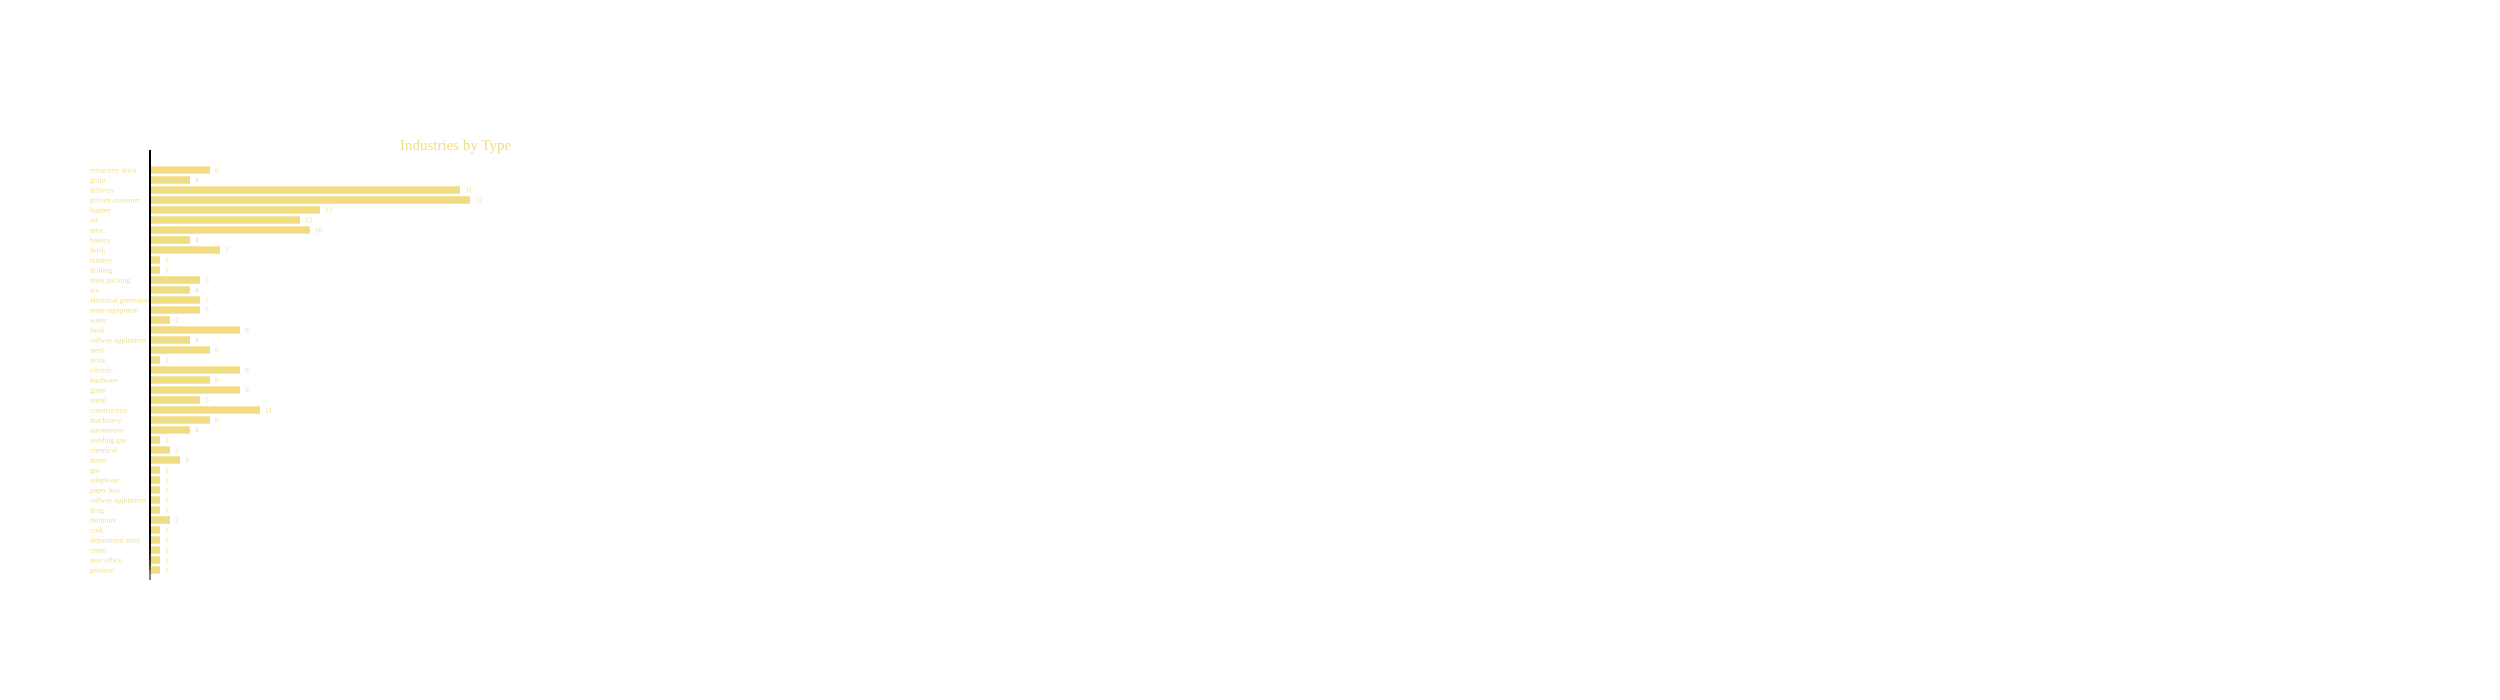
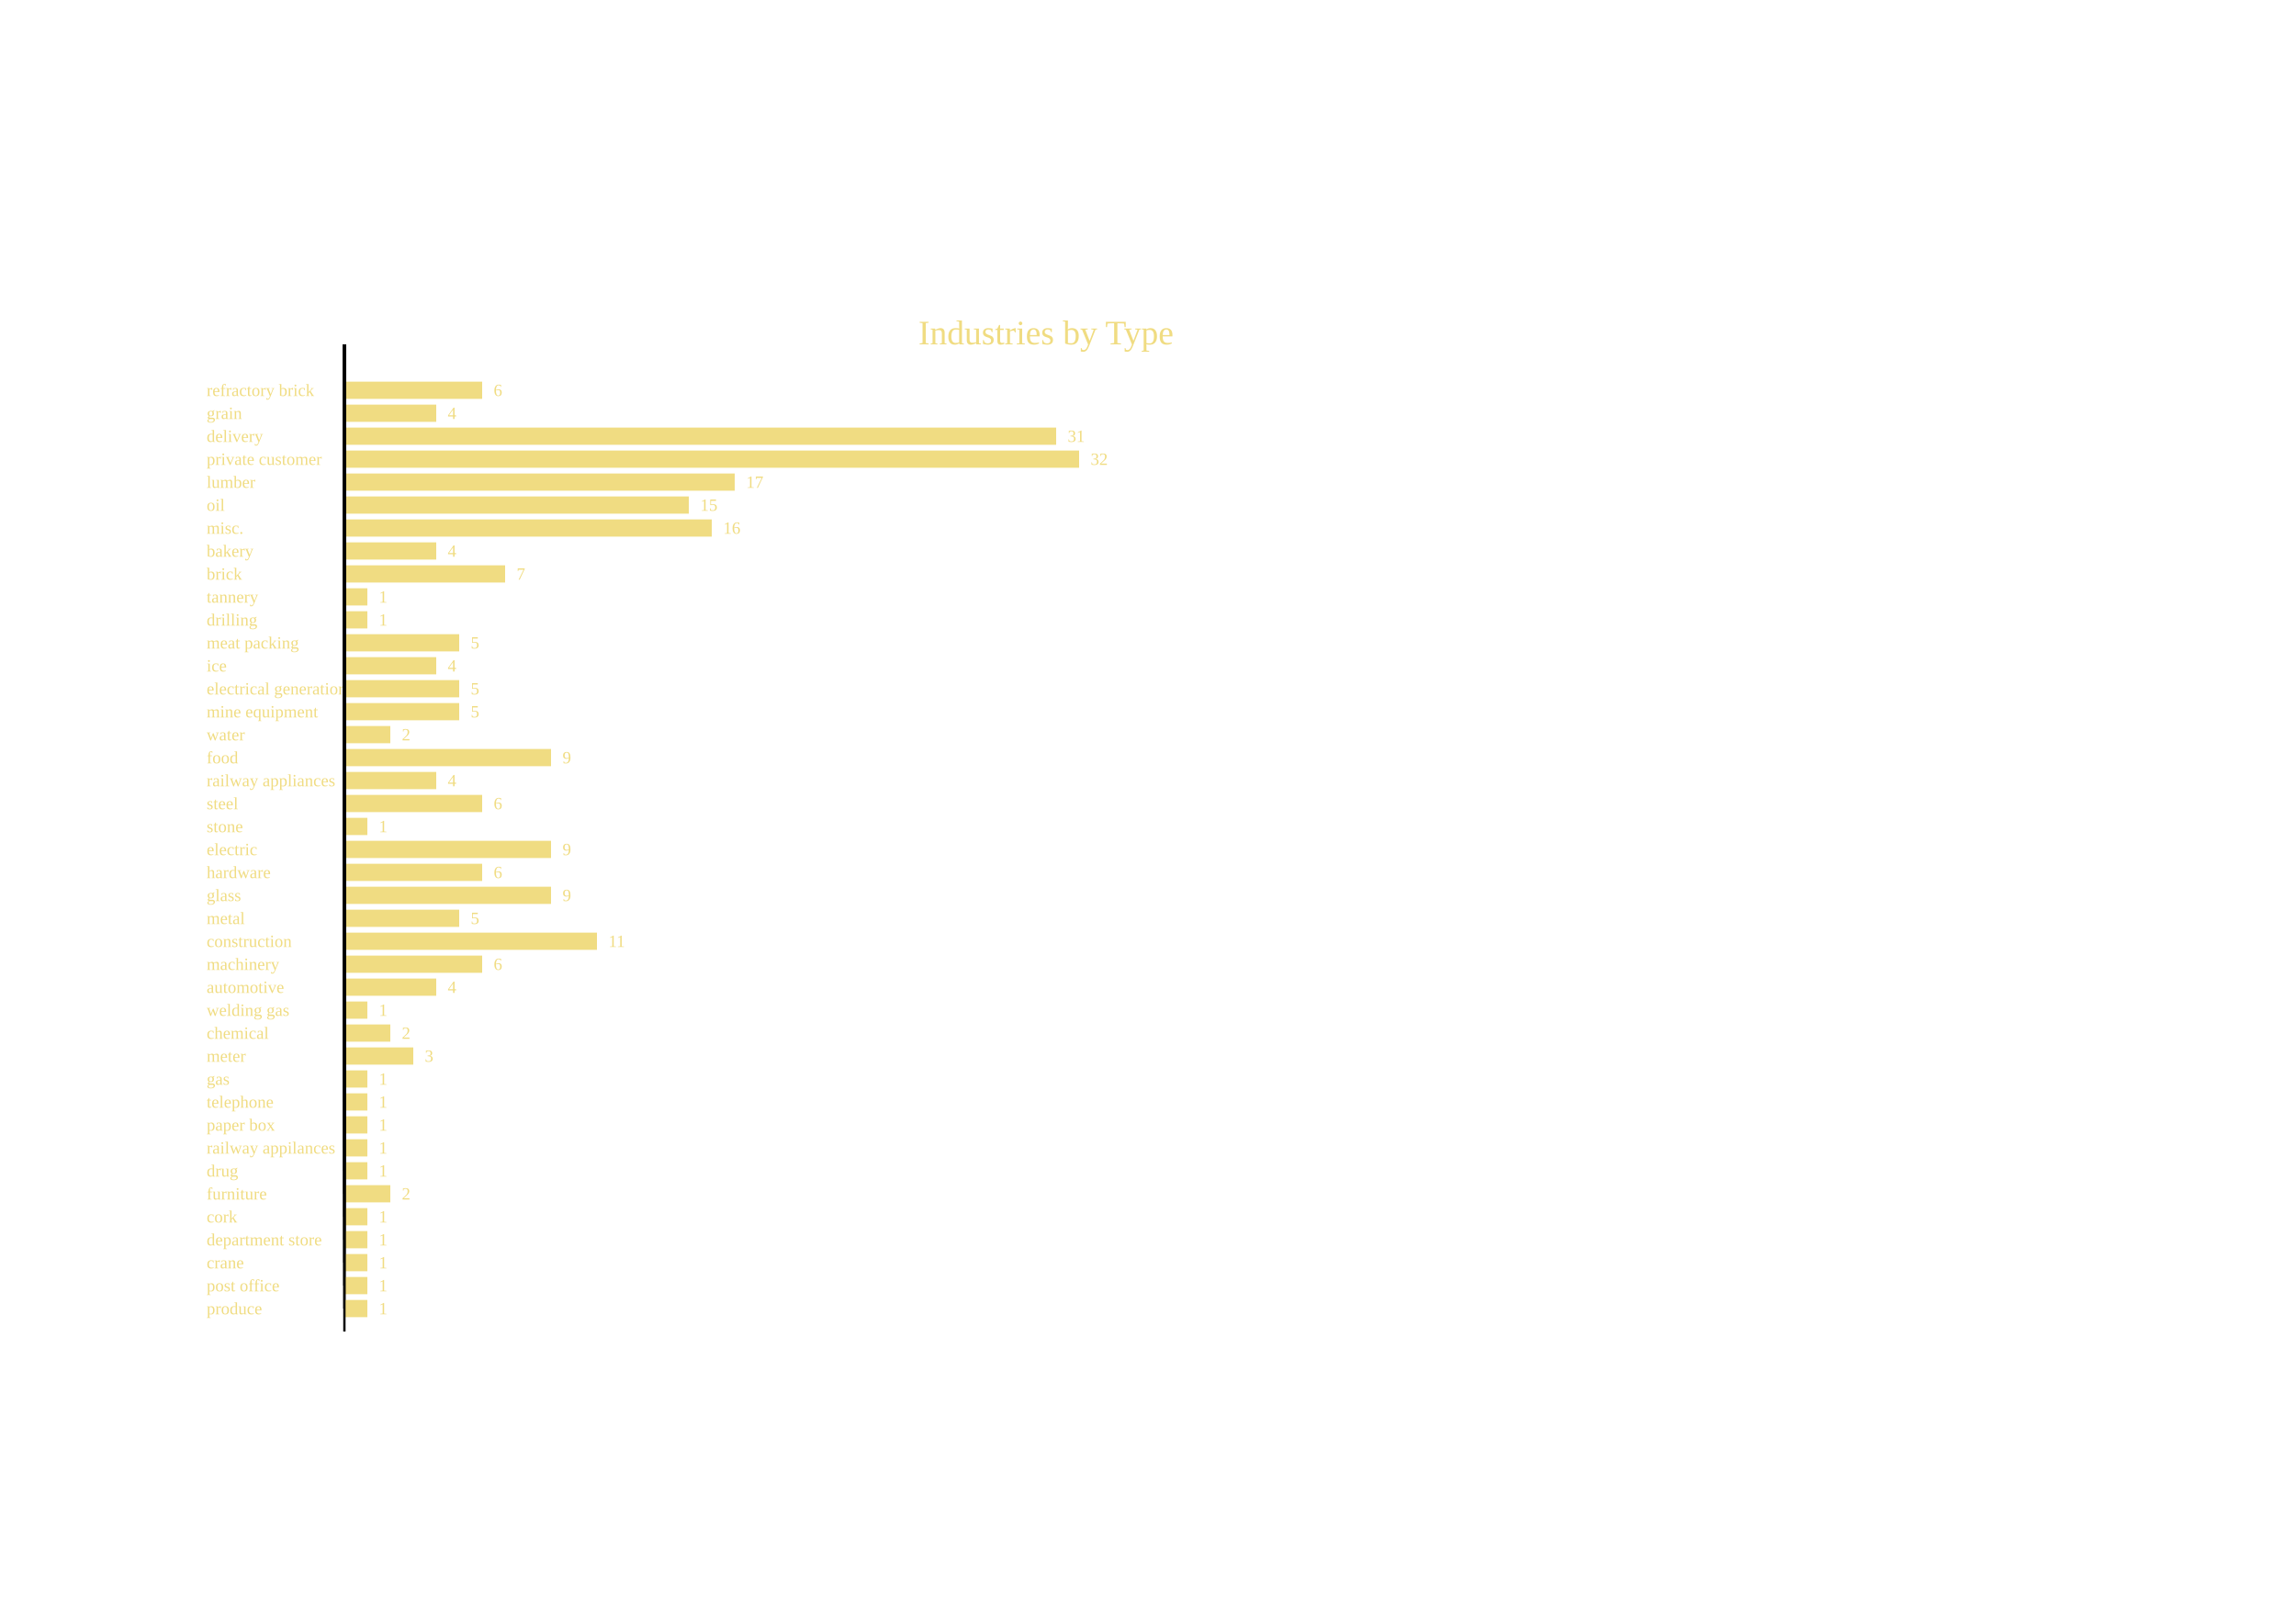
- <svg xmlns="http://www.w3.org/2000/svg" viewBox="0 0 5000 1400">
+ <svg xmlns="http://www.w3.org/2000/svg" viewBox="0 0 2000 1400">
  <g alignment-baseline="baseline" />
  <g transform="translate(300,300)">
    <g>
      <text x="500" y="0" font-size="30px" fill="#f0dc82">Industries by Type</text>
    </g>
    <g>
      <g>
        <text x="-120" y="45" font-size="15px" fill="#f0dc82">refractory brick</text>
        <line x1="0" y1="40" x2="120" y2="40" stroke="#f0dc82" stroke-width="15" />
        <text x="130" y="45" font-size="15px" fill="#f0dc82">6</text>
        <line x1="0" y1="0" x2="0" y2="60" stroke="black" stroke-width="2" />
      </g>
      <g>
        <text x="-120" y="65" font-size="15px" fill="#f0dc82">grain</text>
        <line x1="0" y1="60" x2="80" y2="60" stroke="#f0dc82" stroke-width="15" />
        <text x="90" y="65" font-size="15px" fill="#f0dc82">4</text>
        <line x1="0" y1="0" x2="0" y2="80" stroke="black" stroke-width="2" />
      </g>
      <g>
        <text x="-120" y="85" font-size="15px" fill="#f0dc82">delivery</text>
        <line x1="0" y1="80" x2="620" y2="80" stroke="#f0dc82" stroke-width="15" />
        <text x="630" y="85" font-size="15px" fill="#f0dc82">31</text>
        <line x1="0" y1="0" x2="0" y2="100" stroke="black" stroke-width="2" />
      </g>
      <g>
        <text x="-120" y="105" font-size="15px" fill="#f0dc82">private customer</text>
        <line x1="0" y1="100" x2="640" y2="100" stroke="#f0dc82" stroke-width="15" />
        <text x="650" y="105" font-size="15px" fill="#f0dc82">32</text>
        <line x1="0" y1="0" x2="0" y2="120" stroke="black" stroke-width="2" />
      </g>
      <g>
        <text x="-120" y="125" font-size="15px" fill="#f0dc82">lumber</text>
        <line x1="0" y1="120" x2="340" y2="120" stroke="#f0dc82" stroke-width="15" />
        <text x="350" y="125" font-size="15px" fill="#f0dc82">17</text>
        <line x1="0" y1="0" x2="0" y2="140" stroke="black" stroke-width="2" />
      </g>
      <g>
        <text x="-120" y="145" font-size="15px" fill="#f0dc82">oil</text>
        <line x1="0" y1="140" x2="300" y2="140" stroke="#f0dc82" stroke-width="15" />
        <text x="310" y="145" font-size="15px" fill="#f0dc82">15</text>
        <line x1="0" y1="0" x2="0" y2="160" stroke="black" stroke-width="2" />
      </g>
      <g>
        <text x="-120" y="165" font-size="15px" fill="#f0dc82">misc.</text>
        <line x1="0" y1="160" x2="320" y2="160" stroke="#f0dc82" stroke-width="15" />
        <text x="330" y="165" font-size="15px" fill="#f0dc82">16</text>
        <line x1="0" y1="0" x2="0" y2="180" stroke="black" stroke-width="2" />
      </g>
      <g>
        <text x="-120" y="185" font-size="15px" fill="#f0dc82">bakery</text>
        <line x1="0" y1="180" x2="80" y2="180" stroke="#f0dc82" stroke-width="15" />
        <text x="90" y="185" font-size="15px" fill="#f0dc82">4</text>
        <line x1="0" y1="0" x2="0" y2="200" stroke="black" stroke-width="2" />
      </g>
      <g>
        <text x="-120" y="205" font-size="15px" fill="#f0dc82">brick</text>
        <line x1="0" y1="200" x2="140" y2="200" stroke="#f0dc82" stroke-width="15" />
        <text x="150" y="205" font-size="15px" fill="#f0dc82">7</text>
        <line x1="0" y1="0" x2="0" y2="220" stroke="black" stroke-width="2" />
      </g>
      <g>
        <text x="-120" y="225" font-size="15px" fill="#f0dc82">tannery</text>
        <line x1="0" y1="220" x2="20" y2="220" stroke="#f0dc82" stroke-width="15" />
        <text x="30" y="225" font-size="15px" fill="#f0dc82">1</text>
        <line x1="0" y1="0" x2="0" y2="240" stroke="black" stroke-width="2" />
      </g>
      <g>
        <text x="-120" y="245" font-size="15px" fill="#f0dc82">drilling</text>
        <line x1="0" y1="240" x2="20" y2="240" stroke="#f0dc82" stroke-width="15" />
        <text x="30" y="245" font-size="15px" fill="#f0dc82">1</text>
        <line x1="0" y1="0" x2="0" y2="260" stroke="black" stroke-width="2" />
      </g>
      <g>
        <text x="-120" y="265" font-size="15px" fill="#f0dc82">meat packing</text>
        <line x1="0" y1="260" x2="100" y2="260" stroke="#f0dc82" stroke-width="15" />
        <text x="110" y="265" font-size="15px" fill="#f0dc82">5</text>
        <line x1="0" y1="0" x2="0" y2="280" stroke="black" stroke-width="2" />
      </g>
      <g>
        <text x="-120" y="285" font-size="15px" fill="#f0dc82">ice</text>
        <line x1="0" y1="280" x2="80" y2="280" stroke="#f0dc82" stroke-width="15" />
        <text x="90" y="285" font-size="15px" fill="#f0dc82">4</text>
        <line x1="0" y1="0" x2="0" y2="300" stroke="black" stroke-width="2" />
      </g>
      <g>
        <text x="-120" y="305" font-size="15px" fill="#f0dc82">electrical generation</text>
        <line x1="0" y1="300" x2="100" y2="300" stroke="#f0dc82" stroke-width="15" />
        <text x="110" y="305" font-size="15px" fill="#f0dc82">5</text>
        <line x1="0" y1="0" x2="0" y2="320" stroke="black" stroke-width="2" />
      </g>
      <g>
        <text x="-120" y="325" font-size="15px" fill="#f0dc82">mine equipment</text>
        <line x1="0" y1="320" x2="100" y2="320" stroke="#f0dc82" stroke-width="15" />
        <text x="110" y="325" font-size="15px" fill="#f0dc82">5</text>
        <line x1="0" y1="0" x2="0" y2="340" stroke="black" stroke-width="2" />
      </g>
      <g>
        <text x="-120" y="345" font-size="15px" fill="#f0dc82">water</text>
        <line x1="0" y1="340" x2="40" y2="340" stroke="#f0dc82" stroke-width="15" />
        <text x="50" y="345" font-size="15px" fill="#f0dc82">2</text>
        <line x1="0" y1="0" x2="0" y2="360" stroke="black" stroke-width="2" />
      </g>
      <g>
        <text x="-120" y="365" font-size="15px" fill="#f0dc82">food</text>
        <line x1="0" y1="360" x2="180" y2="360" stroke="#f0dc82" stroke-width="15" />
        <text x="190" y="365" font-size="15px" fill="#f0dc82">9</text>
        <line x1="0" y1="0" x2="0" y2="380" stroke="black" stroke-width="2" />
      </g>
      <g>
        <text x="-120" y="385" font-size="15px" fill="#f0dc82">railway appliances</text>
        <line x1="0" y1="380" x2="80" y2="380" stroke="#f0dc82" stroke-width="15" />
        <text x="90" y="385" font-size="15px" fill="#f0dc82">4</text>
        <line x1="0" y1="0" x2="0" y2="400" stroke="black" stroke-width="2" />
      </g>
      <g>
        <text x="-120" y="405" font-size="15px" fill="#f0dc82">steel</text>
        <line x1="0" y1="400" x2="120" y2="400" stroke="#f0dc82" stroke-width="15" />
        <text x="130" y="405" font-size="15px" fill="#f0dc82">6</text>
        <line x1="0" y1="0" x2="0" y2="420" stroke="black" stroke-width="2" />
      </g>
      <g>
        <text x="-120" y="425" font-size="15px" fill="#f0dc82">stone</text>
        <line x1="0" y1="420" x2="20" y2="420" stroke="#f0dc82" stroke-width="15" />
        <text x="30" y="425" font-size="15px" fill="#f0dc82">1</text>
        <line x1="0" y1="0" x2="0" y2="440" stroke="black" stroke-width="2" />
      </g>
      <g>
        <text x="-120" y="445" font-size="15px" fill="#f0dc82">electric</text>
        <line x1="0" y1="440" x2="180" y2="440" stroke="#f0dc82" stroke-width="15" />
        <text x="190" y="445" font-size="15px" fill="#f0dc82">9</text>
        <line x1="0" y1="0" x2="0" y2="460" stroke="black" stroke-width="2" />
      </g>
      <g>
        <text x="-120" y="465" font-size="15px" fill="#f0dc82">hardware</text>
        <line x1="0" y1="460" x2="120" y2="460" stroke="#f0dc82" stroke-width="15" />
        <text x="130" y="465" font-size="15px" fill="#f0dc82">6</text>
        <line x1="0" y1="0" x2="0" y2="480" stroke="black" stroke-width="2" />
      </g>
      <g>
        <text x="-120" y="485" font-size="15px" fill="#f0dc82">glass</text>
        <line x1="0" y1="480" x2="180" y2="480" stroke="#f0dc82" stroke-width="15" />
        <text x="190" y="485" font-size="15px" fill="#f0dc82">9</text>
        <line x1="0" y1="0" x2="0" y2="500" stroke="black" stroke-width="2" />
      </g>
      <g>
        <text x="-120" y="505" font-size="15px" fill="#f0dc82">metal</text>
        <line x1="0" y1="500" x2="100" y2="500" stroke="#f0dc82" stroke-width="15" />
        <text x="110" y="505" font-size="15px" fill="#f0dc82">5</text>
        <line x1="0" y1="0" x2="0" y2="520" stroke="black" stroke-width="2" />
      </g>
      <g>
        <text x="-120" y="525" font-size="15px" fill="#f0dc82">construction</text>
        <line x1="0" y1="520" x2="220" y2="520" stroke="#f0dc82" stroke-width="15" />
        <text x="230" y="525" font-size="15px" fill="#f0dc82">11</text>
        <line x1="0" y1="0" x2="0" y2="540" stroke="black" stroke-width="2" />
      </g>
      <g>
        <text x="-120" y="545" font-size="15px" fill="#f0dc82">machinery</text>
        <line x1="0" y1="540" x2="120" y2="540" stroke="#f0dc82" stroke-width="15" />
        <text x="130" y="545" font-size="15px" fill="#f0dc82">6</text>
        <line x1="0" y1="0" x2="0" y2="560" stroke="black" stroke-width="2" />
      </g>
      <g>
        <text x="-120" y="565" font-size="15px" fill="#f0dc82">automotive</text>
        <line x1="0" y1="560" x2="80" y2="560" stroke="#f0dc82" stroke-width="15" />
        <text x="90" y="565" font-size="15px" fill="#f0dc82">4</text>
        <line x1="0" y1="0" x2="0" y2="580" stroke="black" stroke-width="2" />
      </g>
      <g>
        <text x="-120" y="585" font-size="15px" fill="#f0dc82">welding gas</text>
        <line x1="0" y1="580" x2="20" y2="580" stroke="#f0dc82" stroke-width="15" />
        <text x="30" y="585" font-size="15px" fill="#f0dc82">1</text>
        <line x1="0" y1="0" x2="0" y2="600" stroke="black" stroke-width="2" />
      </g>
      <g>
        <text x="-120" y="605" font-size="15px" fill="#f0dc82">chemical</text>
        <line x1="0" y1="600" x2="40" y2="600" stroke="#f0dc82" stroke-width="15" />
        <text x="50" y="605" font-size="15px" fill="#f0dc82">2</text>
        <line x1="0" y1="0" x2="0" y2="620" stroke="black" stroke-width="2" />
      </g>
      <g>
        <text x="-120" y="625" font-size="15px" fill="#f0dc82">meter</text>
        <line x1="0" y1="620" x2="60" y2="620" stroke="#f0dc82" stroke-width="15" />
        <text x="70" y="625" font-size="15px" fill="#f0dc82">3</text>
        <line x1="0" y1="0" x2="0" y2="640" stroke="black" stroke-width="2" />
      </g>
      <g>
        <text x="-120" y="645" font-size="15px" fill="#f0dc82">gas</text>
        <line x1="0" y1="640" x2="20" y2="640" stroke="#f0dc82" stroke-width="15" />
        <text x="30" y="645" font-size="15px" fill="#f0dc82">1</text>
        <line x1="0" y1="0" x2="0" y2="660" stroke="black" stroke-width="2" />
      </g>
      <g>
        <text x="-120" y="665" font-size="15px" fill="#f0dc82">telephone</text>
        <line x1="0" y1="660" x2="20" y2="660" stroke="#f0dc82" stroke-width="15" />
        <text x="30" y="665" font-size="15px" fill="#f0dc82">1</text>
        <line x1="0" y1="0" x2="0" y2="680" stroke="black" stroke-width="2" />
      </g>
      <g>
        <text x="-120" y="685" font-size="15px" fill="#f0dc82">paper box</text>
        <line x1="0" y1="680" x2="20" y2="680" stroke="#f0dc82" stroke-width="15" />
        <text x="30" y="685" font-size="15px" fill="#f0dc82">1</text>
        <line x1="0" y1="0" x2="0" y2="700" stroke="black" stroke-width="2" />
      </g>
      <g>
        <text x="-120" y="705" font-size="15px" fill="#f0dc82">railway appilances</text>
        <line x1="0" y1="700" x2="20" y2="700" stroke="#f0dc82" stroke-width="15" />
        <text x="30" y="705" font-size="15px" fill="#f0dc82">1</text>
        <line x1="0" y1="0" x2="0" y2="720" stroke="black" stroke-width="2" />
      </g>
      <g>
        <text x="-120" y="725" font-size="15px" fill="#f0dc82">drug</text>
        <line x1="0" y1="720" x2="20" y2="720" stroke="#f0dc82" stroke-width="15" />
        <text x="30" y="725" font-size="15px" fill="#f0dc82">1</text>
        <line x1="0" y1="0" x2="0" y2="740" stroke="black" stroke-width="2" />
      </g>
      <g>
        <text x="-120" y="745" font-size="15px" fill="#f0dc82">furniture</text>
        <line x1="0" y1="740" x2="40" y2="740" stroke="#f0dc82" stroke-width="15" />
        <text x="50" y="745" font-size="15px" fill="#f0dc82">2</text>
        <line x1="0" y1="0" x2="0" y2="760" stroke="black" stroke-width="2" />
      </g>
      <g>
        <text x="-120" y="765" font-size="15px" fill="#f0dc82">cork</text>
        <line x1="0" y1="760" x2="20" y2="760" stroke="#f0dc82" stroke-width="15" />
        <text x="30" y="765" font-size="15px" fill="#f0dc82">1</text>
        <line x1="0" y1="0" x2="0" y2="780" stroke="black" stroke-width="2" />
      </g>
      <g>
        <text x="-120" y="785" font-size="15px" fill="#f0dc82">department store</text>
        <line x1="0" y1="780" x2="20" y2="780" stroke="#f0dc82" stroke-width="15" />
        <text x="30" y="785" font-size="15px" fill="#f0dc82">1</text>
        <line x1="0" y1="0" x2="0" y2="800" stroke="black" stroke-width="2" />
      </g>
      <g>
        <text x="-120" y="805" font-size="15px" fill="#f0dc82">crane</text>
        <line x1="0" y1="800" x2="20" y2="800" stroke="#f0dc82" stroke-width="15" />
        <text x="30" y="805" font-size="15px" fill="#f0dc82">1</text>
        <line x1="0" y1="0" x2="0" y2="820" stroke="black" stroke-width="2" />
      </g>
      <g>
        <text x="-120" y="825" font-size="15px" fill="#f0dc82">post office</text>
        <line x1="0" y1="820" x2="20" y2="820" stroke="#f0dc82" stroke-width="15" />
        <text x="30" y="825" font-size="15px" fill="#f0dc82">1</text>
        <line x1="0" y1="0" x2="0" y2="840" stroke="black" stroke-width="2" />
      </g>
      <g>
        <text x="-120" y="845" font-size="15px" fill="#f0dc82">produce</text>
        <line x1="0" y1="840" x2="20" y2="840" stroke="#f0dc82" stroke-width="15" />
        <text x="30" y="845" font-size="15px" fill="#f0dc82">1</text>
        <line x1="0" y1="0" x2="0" y2="860" stroke="black" stroke-width="2" />
      </g>
    </g>
  </g>
</svg>
